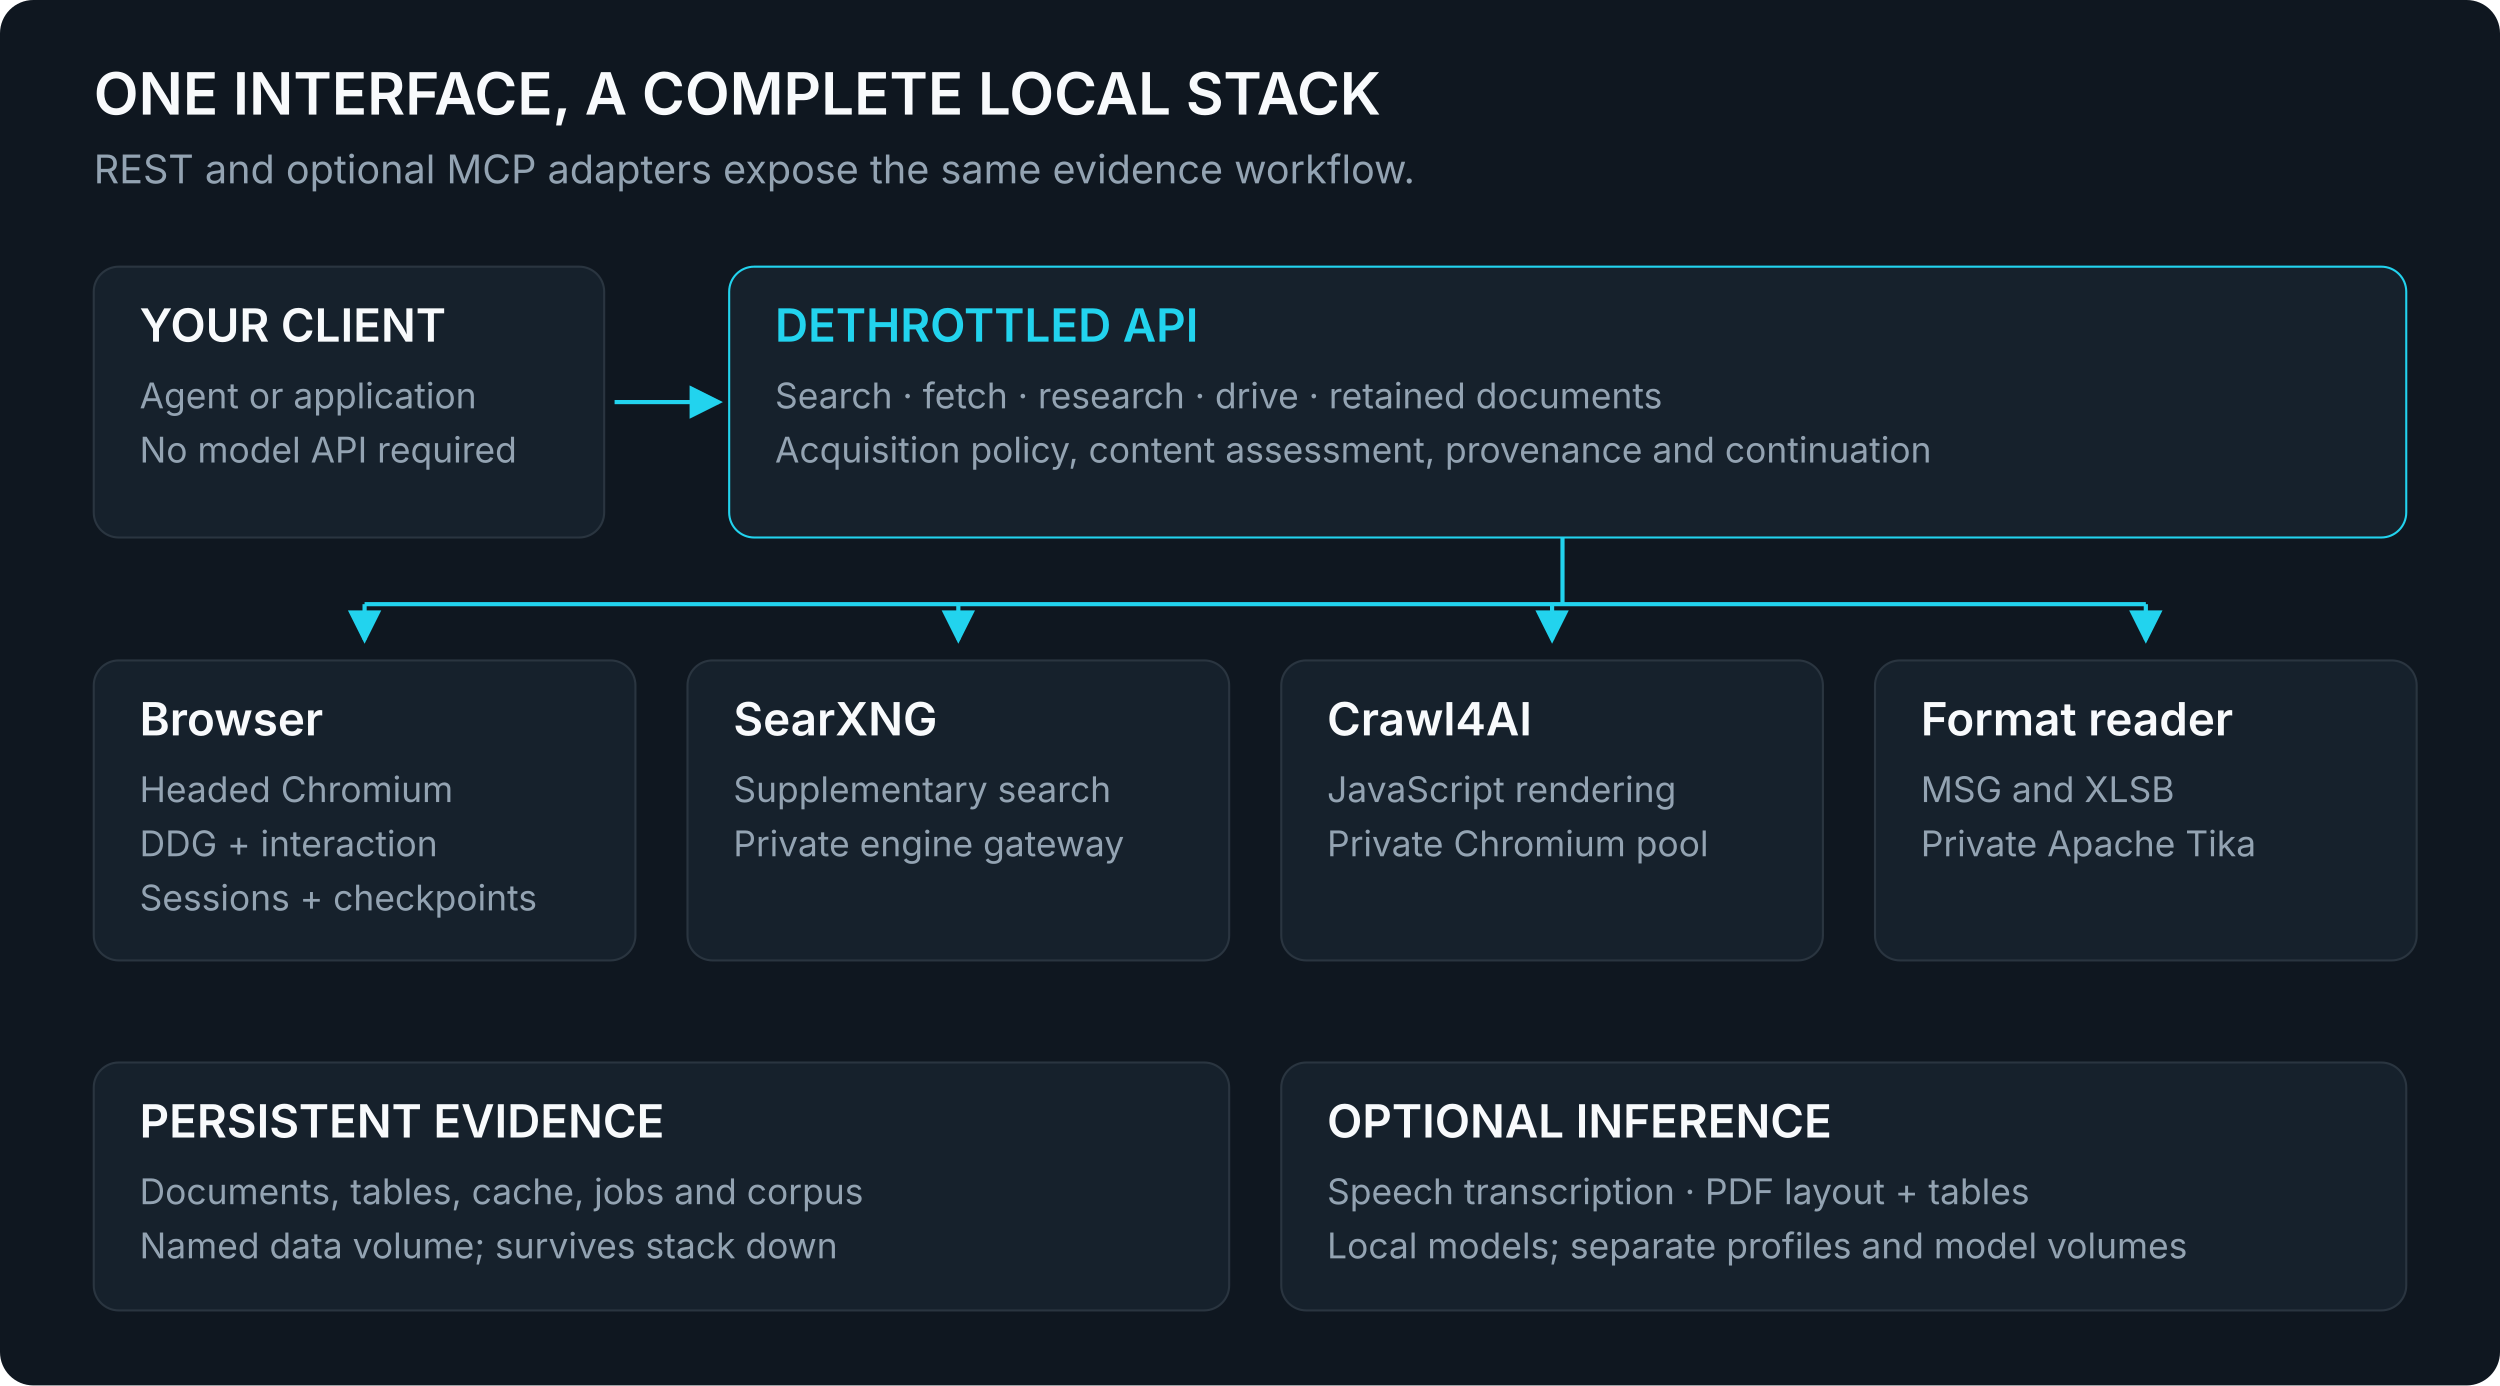
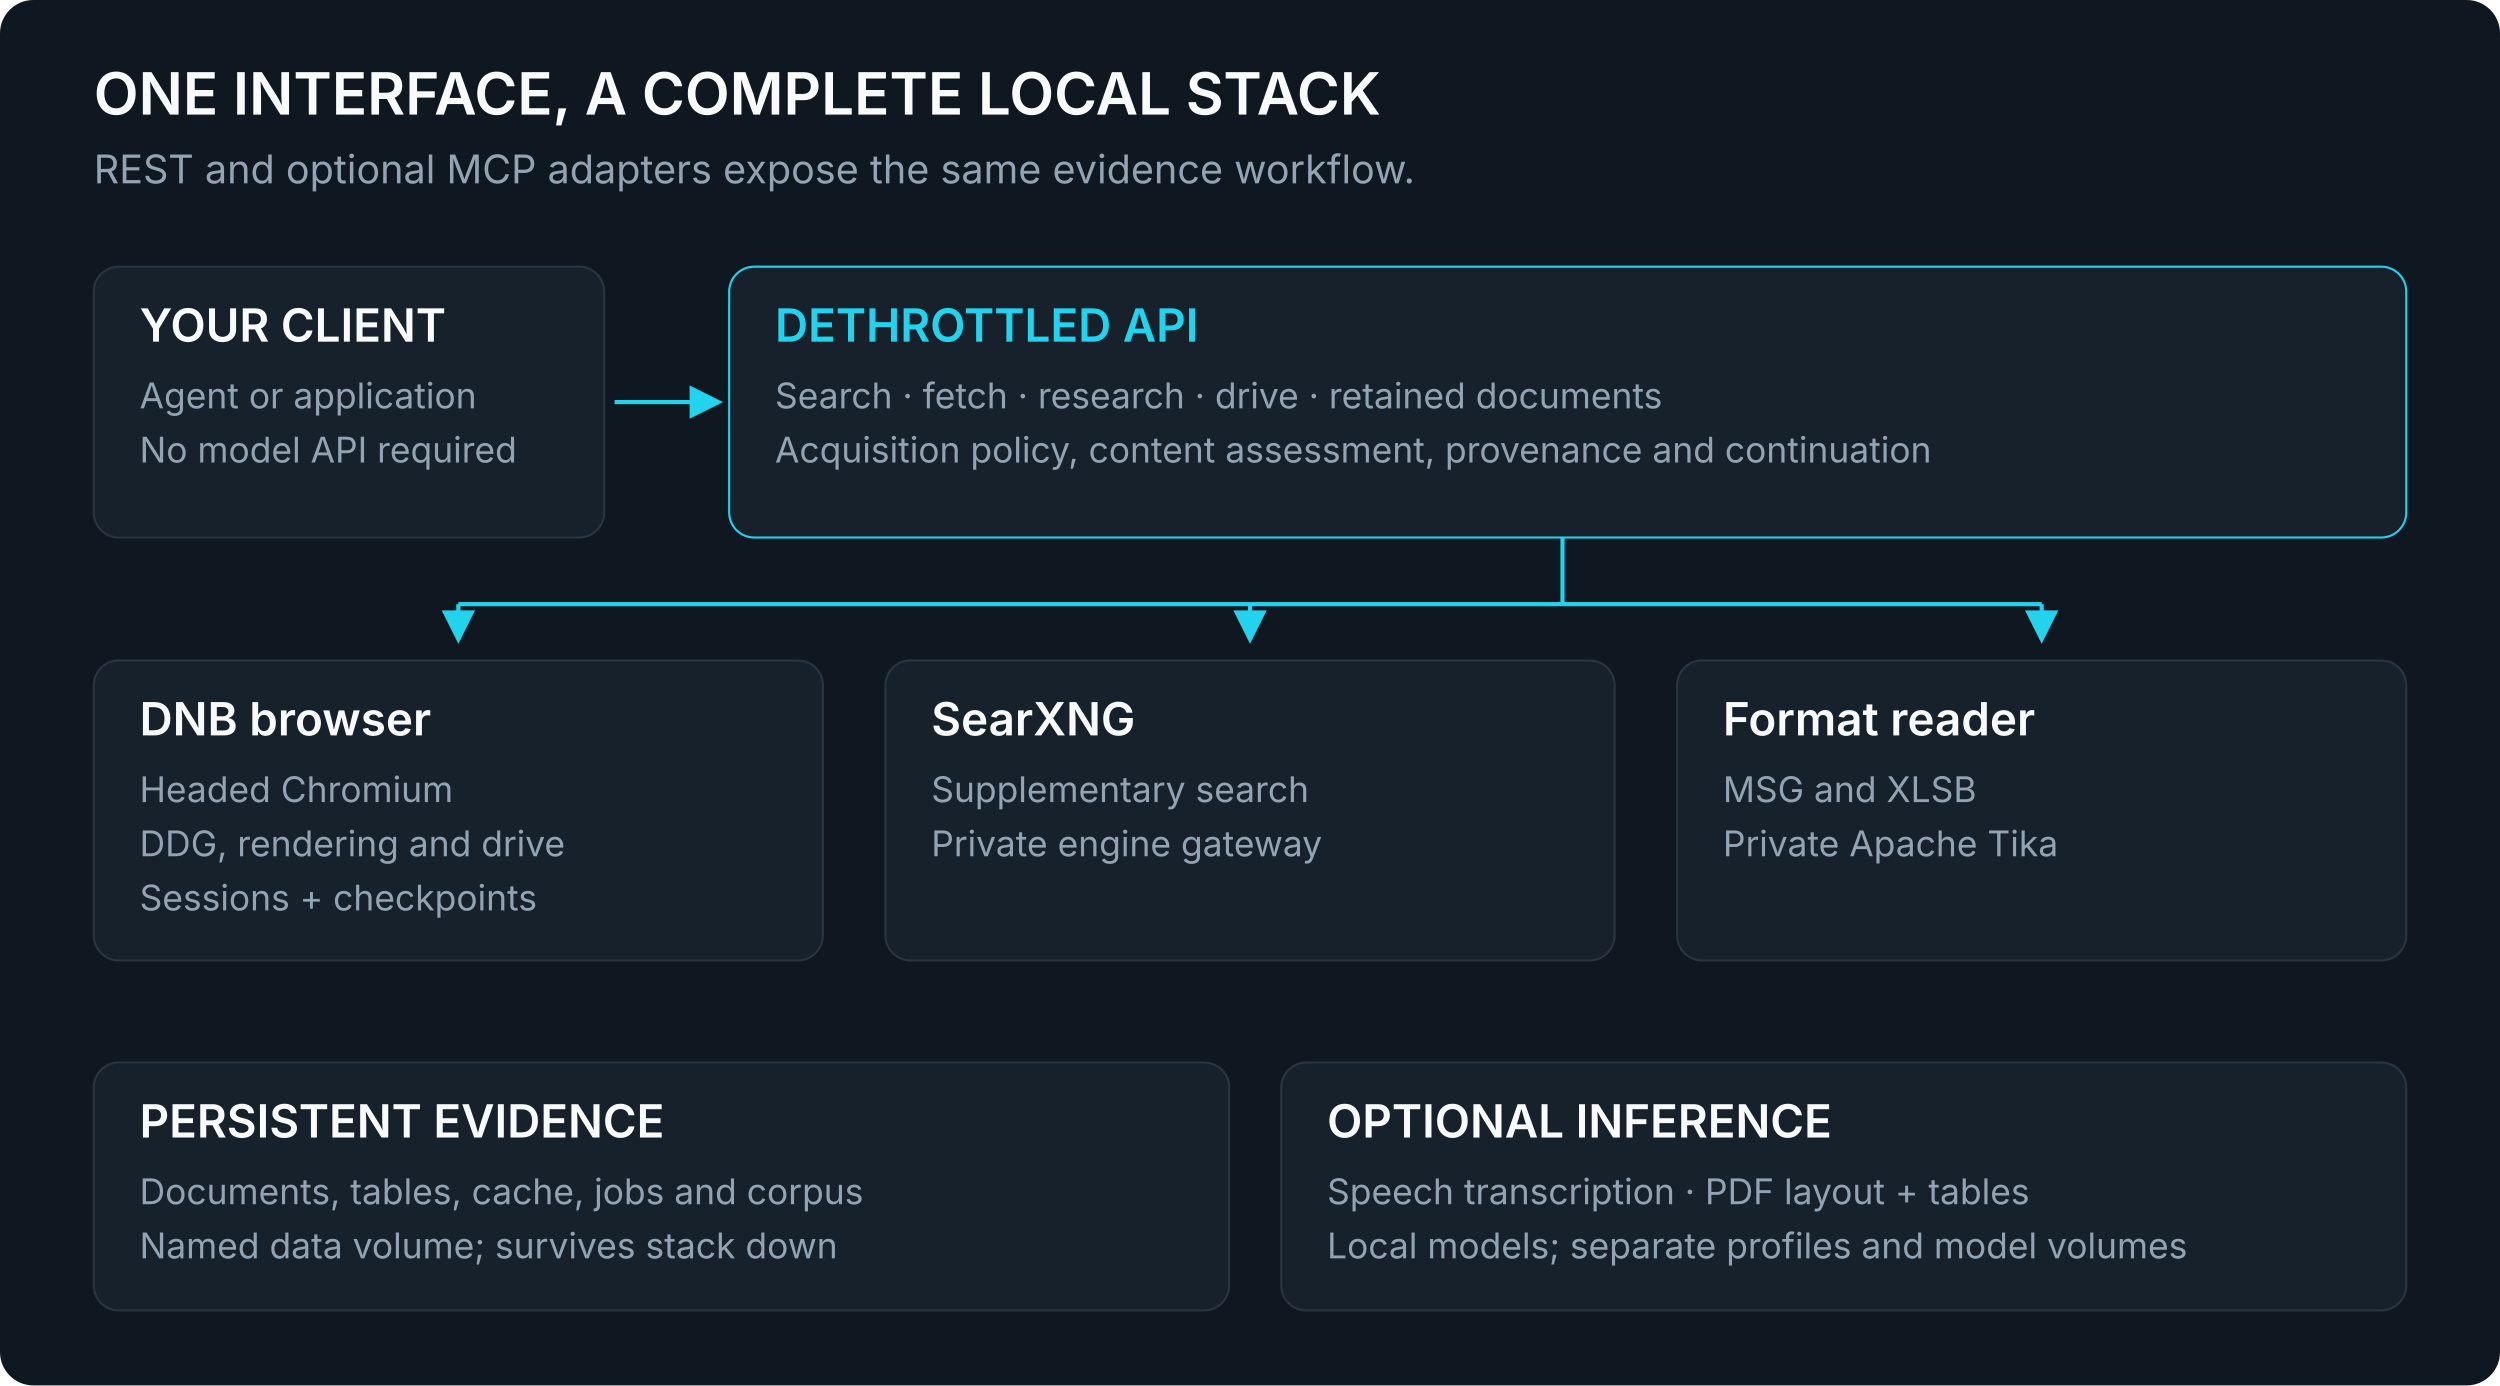
<svg xmlns="http://www.w3.org/2000/svg" width="1200" height="665" viewBox="0 0 1200 665" role="img" aria-labelledby="title">
  <defs>
    <marker id="arrow" markerWidth="8" markerHeight="8" refX="7" refY="4" orient="auto">
      <path d="M0,0 L8,4 L0,8" fill="#22D3EE" />
    </marker>
    <pattern id="grid" width="40" height="40" patternUnits="userSpaceOnUse">
      <path d="M40 0H0V40" fill="none" stroke="#2A3540" stroke-opacity=".22" />
    </pattern>
  </defs>
  <rect width="1200" height="665" rx="16" fill="#0F1720" />
  <g font-family="Inter,DejaVu Sans,Arial,sans-serif">
    <text x="45" y="55" fill="#F8FAFC" font-size="28" font-weight="600">ONE INTERFACE, A COMPLETE LOCAL STACK</text>
    <text x="45" y="88" fill="#93A3B2" font-size="19" font-weight="400">REST and optional MCP adapters expose the same evidence workflow.</text>
    <rect x="45" y="128" width="245" height="130" rx="12" fill="#16212C" stroke="#2A3540" />
    <text x="67" y="164" fill="#F8FAFC" font-size="22" font-weight="600">YOUR CLIENT</text>
    <text x="67" y="196" fill="#93A3B2" font-size="17" font-weight="400">Agent or application</text>
    <text x="67" y="222" fill="#93A3B2" font-size="17" font-weight="400">No model API required</text>
    <rect x="350" y="128" width="805" height="130" rx="12" fill="#16212C" stroke="#22D3EE" />
    <text x="372" y="164" fill="#22D3EE" font-size="22" font-weight="600">DETHROTTLED API</text>
    <text x="372" y="196" fill="#93A3B2" font-size="17" font-weight="400">Search · fetch · research · drive · retained documents</text>
    <text x="372" y="222" fill="#93A3B2" font-size="17" font-weight="400">Acquisition policy, content assessment, provenance and continuation</text>
    <path d="M295,193 L345,193" fill="none" stroke="#22D3EE" stroke-width="2" marker-end="url(#arrow)" />
-     <path d="M750 258 V290 H175 M750 290 H1030" stroke="#22D3EE" stroke-width="2" fill="none" />
-     <path d="M175,290 L175,307" fill="none" stroke="#22D3EE" stroke-width="2" marker-end="url(#arrow)" />
-     <rect x="45" y="317" width="260" height="144" rx="12" fill="#16212C" stroke="#2A3540" />
-     <text x="67" y="353" fill="#F8FAFC" font-size="22" font-weight="600">Browser</text>
+     <path d="M750 258 V290 H220 M750 290 H980" stroke="#22D3EE" stroke-width="2" fill="none" />
+     <path d="M220,290 L220,307" fill="none" stroke="#22D3EE" stroke-width="2" marker-end="url(#arrow)" />
+     <rect x="45" y="317" width="350" height="144" rx="12" fill="#16212C" stroke="#2A3540" />
+     <text x="67" y="353" fill="#F8FAFC" font-size="22" font-weight="600">DNB browser</text>
    <text x="67" y="385" fill="#93A3B2" font-size="17" font-weight="400">Headed Chromium</text>
-     <text x="67" y="411" fill="#93A3B2" font-size="17" font-weight="400">DDG + interaction</text>
+     <text x="67" y="411" fill="#93A3B2" font-size="17" font-weight="400">DDG, rendering and drive</text>
    <text x="67" y="437" fill="#93A3B2" font-size="17" font-weight="400">Sessions + checkpoints</text>
-     <path d="M460,290 L460,307" fill="none" stroke="#22D3EE" stroke-width="2" marker-end="url(#arrow)" />
-     <rect x="330" y="317" width="260" height="144" rx="12" fill="#16212C" stroke="#2A3540" />
-     <text x="352" y="353" fill="#F8FAFC" font-size="22" font-weight="600">SearXNG</text>
-     <text x="352" y="385" fill="#93A3B2" font-size="17" font-weight="400">Supplementary search</text>
-     <text x="352" y="411" fill="#93A3B2" font-size="17" font-weight="400">Private engine gateway</text>
-     <path d="M745,290 L745,307" fill="none" stroke="#22D3EE" stroke-width="2" marker-end="url(#arrow)" />
-     <rect x="615" y="317" width="260" height="144" rx="12" fill="#16212C" stroke="#2A3540" />
-     <text x="637" y="353" fill="#F8FAFC" font-size="22" font-weight="600">Crawl4AI</text>
-     <text x="637" y="385" fill="#93A3B2" font-size="17" font-weight="400">JavaScript rendering</text>
-     <text x="637" y="411" fill="#93A3B2" font-size="17" font-weight="400">Private Chromium pool</text>
-     <path d="M1030,290 L1030,307" fill="none" stroke="#22D3EE" stroke-width="2" marker-end="url(#arrow)" />
-     <rect x="900" y="317" width="260" height="144" rx="12" fill="#16212C" stroke="#2A3540" />
-     <text x="922" y="353" fill="#F8FAFC" font-size="22" font-weight="600">Format reader</text>
-     <text x="922" y="385" fill="#93A3B2" font-size="17" font-weight="400">MSG and XLSB</text>
-     <text x="922" y="411" fill="#93A3B2" font-size="17" font-weight="400">Private Apache Tika</text>
+     <path d="M600,290 L600,307" fill="none" stroke="#22D3EE" stroke-width="2" marker-end="url(#arrow)" />
+     <rect x="425" y="317" width="350" height="144" rx="12" fill="#16212C" stroke="#2A3540" />
+     <text x="447" y="353" fill="#F8FAFC" font-size="22" font-weight="600">SearXNG</text>
+     <text x="447" y="385" fill="#93A3B2" font-size="17" font-weight="400">Supplementary search</text>
+     <text x="447" y="411" fill="#93A3B2" font-size="17" font-weight="400">Private engine gateway</text>
+     <path d="M980,290 L980,307" fill="none" stroke="#22D3EE" stroke-width="2" marker-end="url(#arrow)" />
+     <rect x="805" y="317" width="350" height="144" rx="12" fill="#16212C" stroke="#2A3540" />
+     <text x="827" y="353" fill="#F8FAFC" font-size="22" font-weight="600">Format reader</text>
+     <text x="827" y="385" fill="#93A3B2" font-size="17" font-weight="400">MSG and XLSB</text>
+     <text x="827" y="411" fill="#93A3B2" font-size="17" font-weight="400">Private Apache Tika</text>
    <rect x="45" y="510" width="545" height="119" rx="12" fill="#16212C" stroke="#2A3540" />
    <text x="67" y="546" fill="#F8FAFC" font-size="22" font-weight="600">PERSISTENT EVIDENCE</text>
    <text x="67" y="578" fill="#93A3B2" font-size="17" font-weight="400">Documents, tables, cache, jobs and corpus</text>
    <text x="67" y="604" fill="#93A3B2" font-size="17" font-weight="400">Named data volume; survives stack down</text>
    <rect x="615" y="510" width="540" height="119" rx="12" fill="#16212C" stroke="#2A3540" />
    <text x="637" y="546" fill="#F8FAFC" font-size="22" font-weight="600">OPTIONAL INFERENCE</text>
    <text x="637" y="578" fill="#93A3B2" font-size="17" font-weight="400">Speech transcription · PDF layout + tables</text>
    <text x="637" y="604" fill="#93A3B2" font-size="17" font-weight="400">Local models; separate profiles and model volumes</text>
  </g>
</svg>
